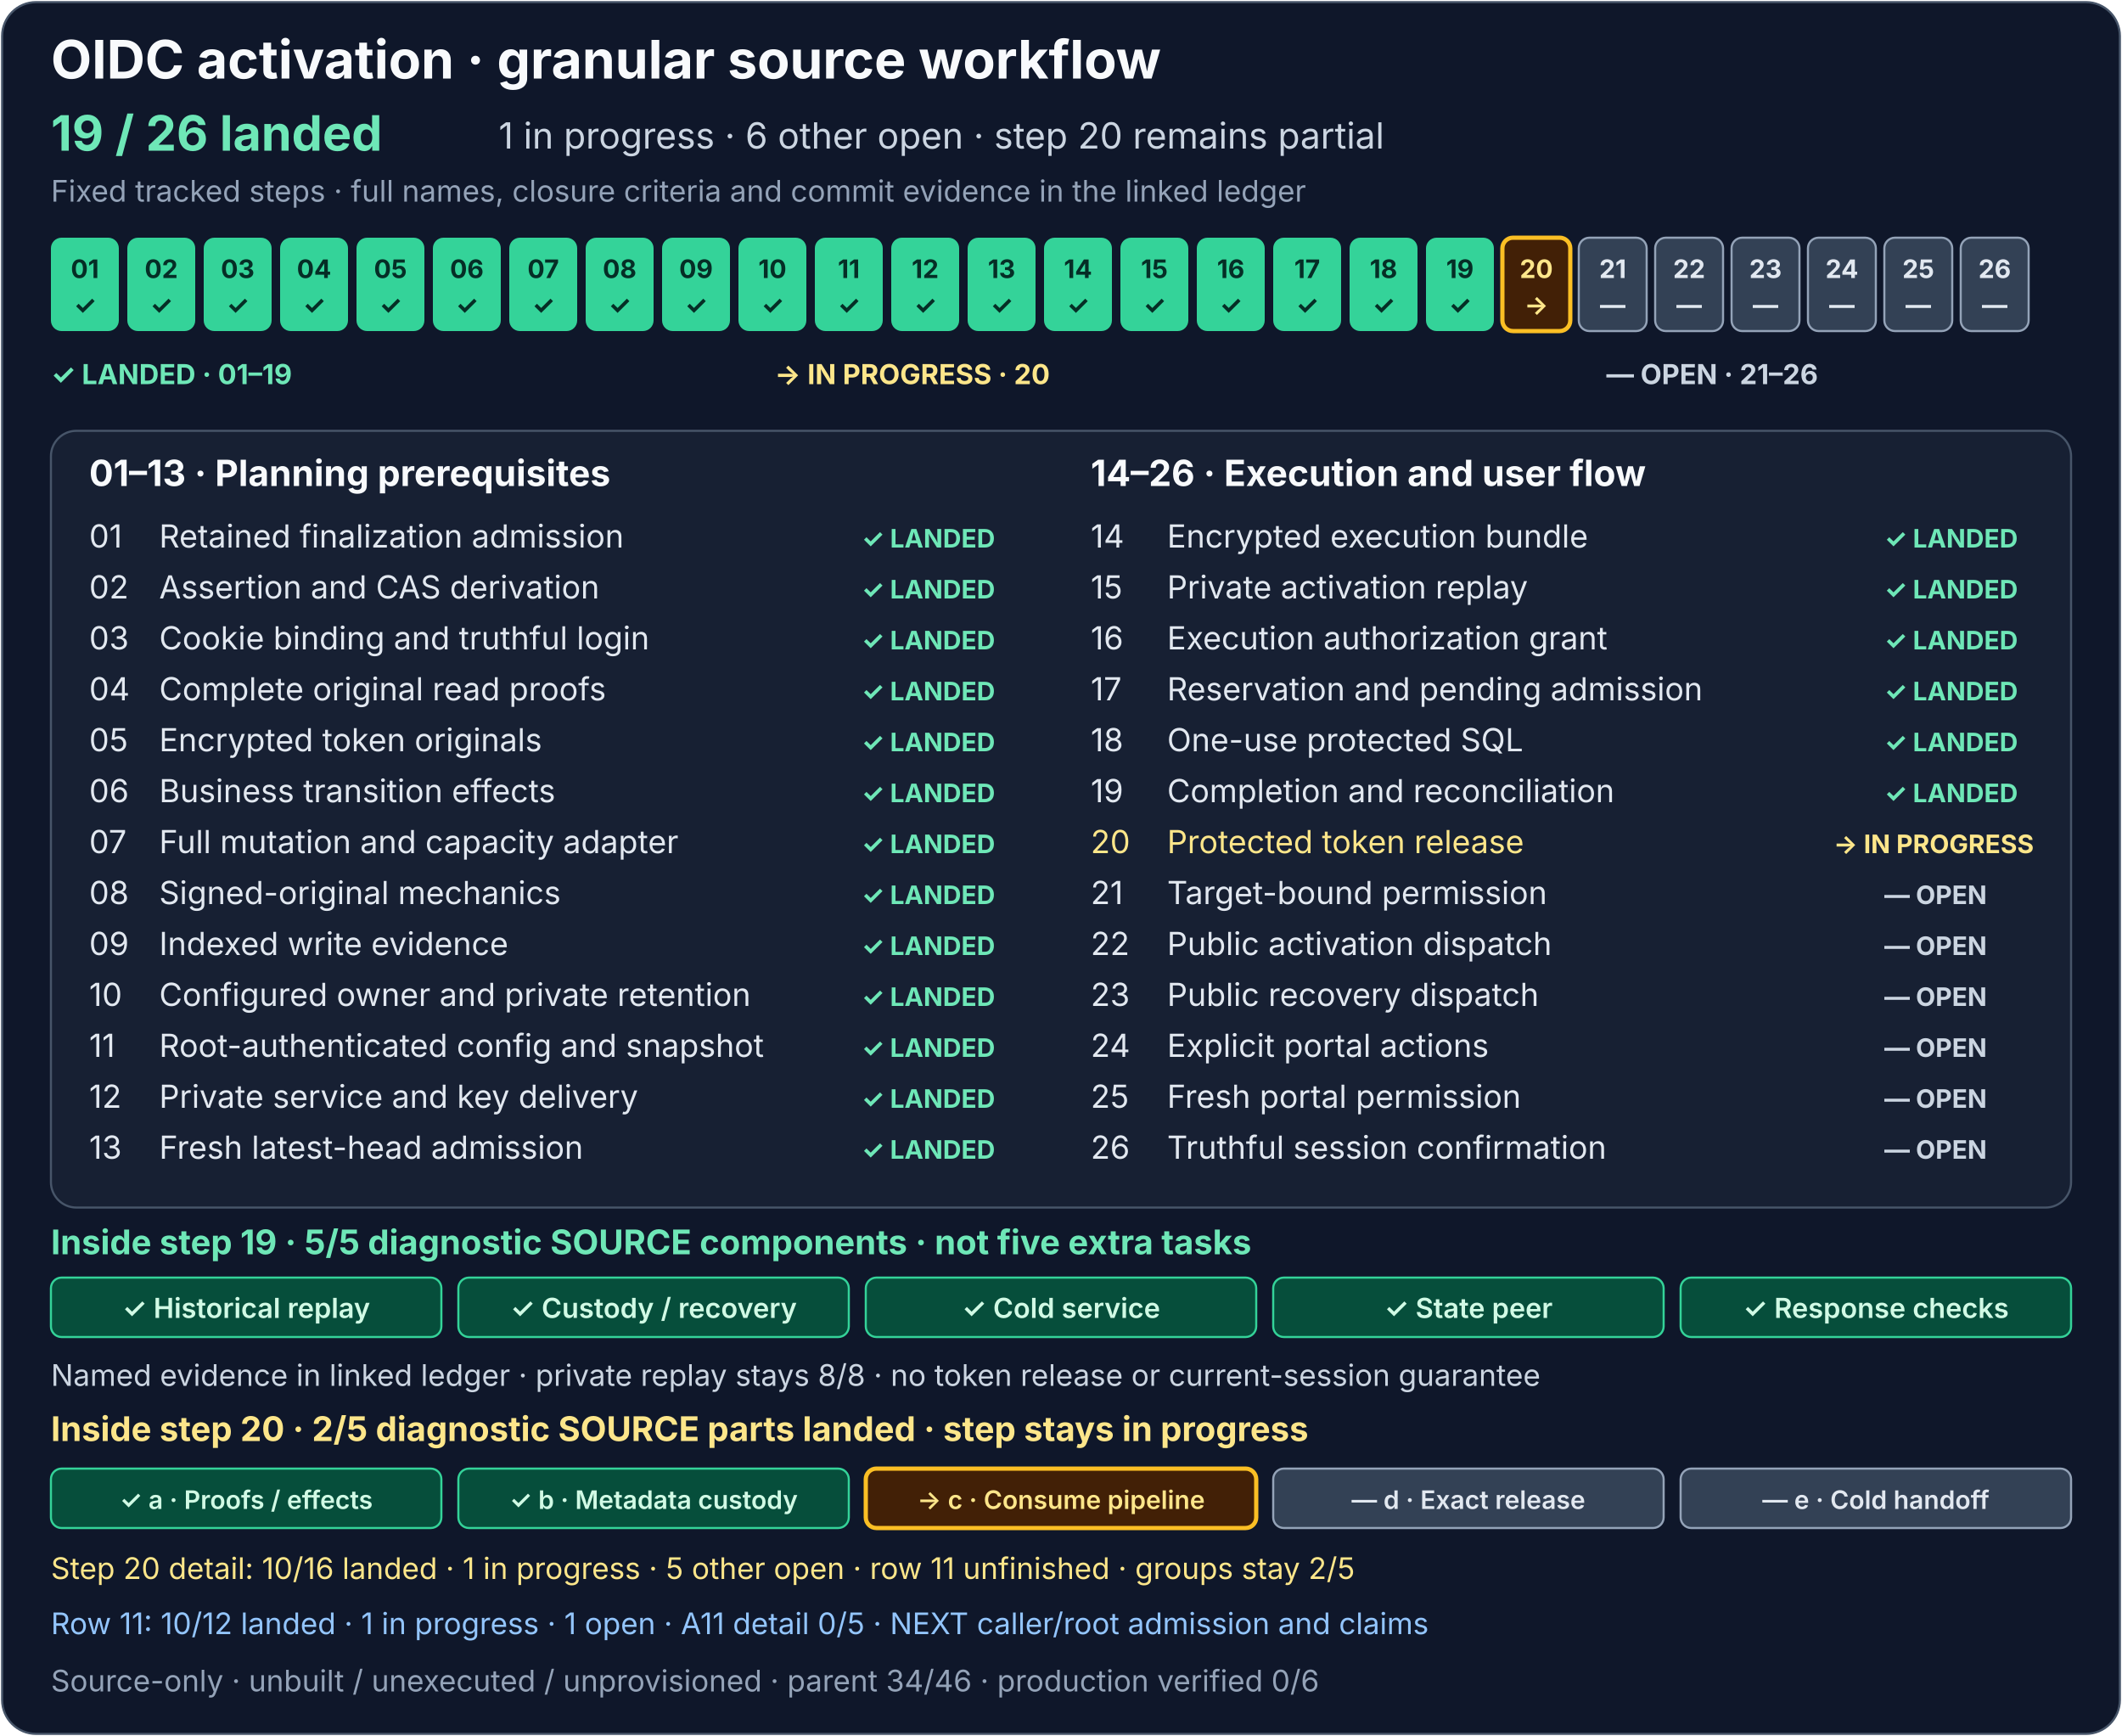
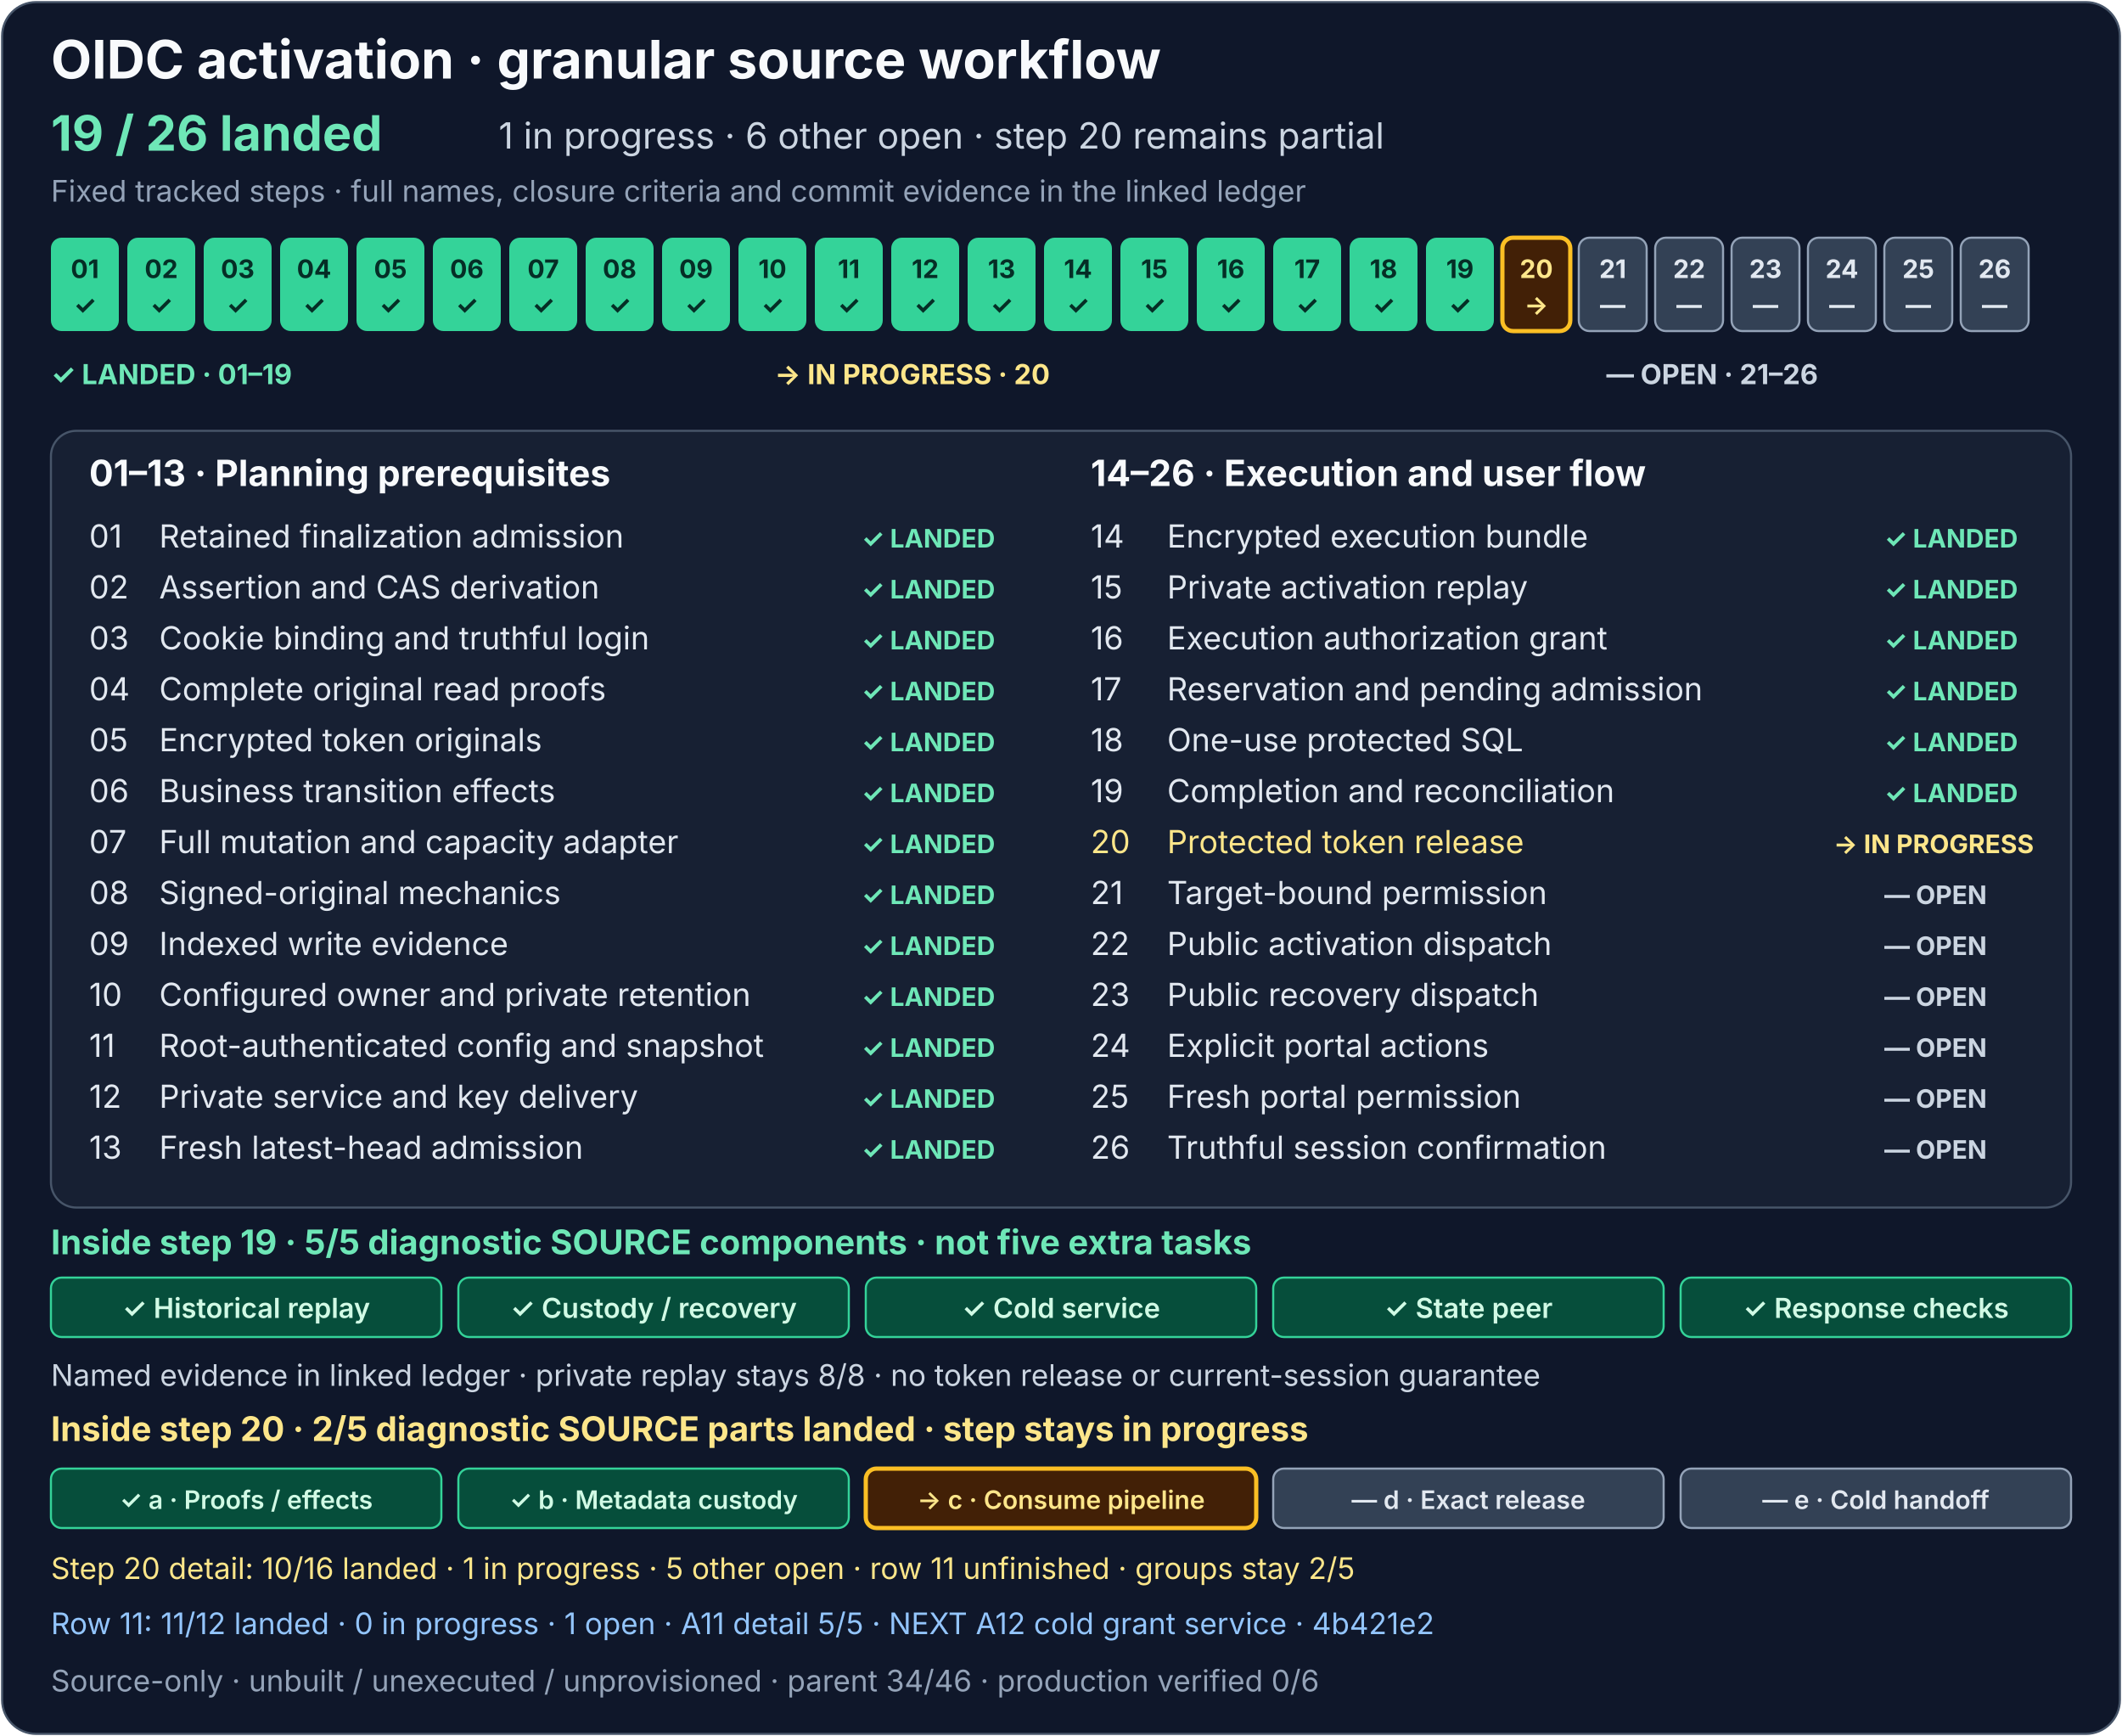
<svg xmlns="http://www.w3.org/2000/svg" width="1000" height="818" viewBox="0 0 1000 818" role="img" aria-labelledby="activation-title activation-description">
  <rect x="1" y="1" width="998" height="816" rx="16" fill="#0f172a" stroke="#475569" />
  <g font-family="system-ui, -apple-system, Segoe UI, sans-serif">
    <text x="24" y="37" fill="#f8fafc" font-size="25" font-weight="700">OIDC activation · granular source workflow</text>
    <text x="24" y="71" fill="#6ee7b7" font-size="23" font-weight="700">19 / 26 landed</text>
    <text x="235" y="70" fill="#cbd5e1" font-size="17">1 in progress · 6 other open · step 20 remains partial</text>
    <text x="24" y="95" fill="#94a3b8" font-size="14">Fixed tracked steps · full names, closure criteria and commit evidence in the linked ledger</text>
    <g font-size="12" font-weight="700" text-anchor="middle">
      <g fill="#34d399">
        <rect x="24" y="112" width="32" height="44" rx="5" />
        <rect x="60" y="112" width="32" height="44" rx="5" />
        <rect x="96" y="112" width="32" height="44" rx="5" />
        <rect x="132" y="112" width="32" height="44" rx="5" />
        <rect x="168" y="112" width="32" height="44" rx="5" />
        <rect x="204" y="112" width="32" height="44" rx="5" />
        <rect x="240" y="112" width="32" height="44" rx="5" />
        <rect x="276" y="112" width="32" height="44" rx="5" />
        <rect x="312" y="112" width="32" height="44" rx="5" />
        <rect x="348" y="112" width="32" height="44" rx="5" />
        <rect x="384" y="112" width="32" height="44" rx="5" />
        <rect x="420" y="112" width="32" height="44" rx="5" />
        <rect x="456" y="112" width="32" height="44" rx="5" />
        <rect x="492" y="112" width="32" height="44" rx="5" />
      </g>
      <rect x="528" y="112" width="32" height="44" rx="5" fill="#34d399" />
      <g fill="#334155" stroke="#94a3b8">
        <rect x="564" y="112" width="32" height="44" rx="5" fill="#34d399" stroke="none" />
        <rect x="600" y="112" width="32" height="44" rx="5" fill="#34d399" stroke="none" />
        <rect x="636" y="112" width="32" height="44" rx="5" fill="#34d399" stroke="none" />
        <rect x="672" y="112" width="32" height="44" rx="5" fill="#34d399" stroke="none" />
        <rect x="708" y="112" width="32" height="44" rx="5" fill="#422006" stroke="#fbbf24" stroke-width="2" />
        <rect x="744" y="112" width="32" height="44" rx="5" />
        <rect x="780" y="112" width="32" height="44" rx="5" />
        <rect x="816" y="112" width="32" height="44" rx="5" />
        <rect x="852" y="112" width="32" height="44" rx="5" />
        <rect x="888" y="112" width="32" height="44" rx="5" />
        <rect x="924" y="112" width="32" height="44" rx="5" />
      </g>
      <g fill="#052e26">
        <text x="40" y="131">01</text>
        <text x="76" y="131">02</text>
        <text x="112" y="131">03</text>
        <text x="148" y="131">04</text>
        <text x="184" y="131">05</text>
        <text x="220" y="131">06</text>
        <text x="256" y="131">07</text>
        <text x="292" y="131">08</text>
        <text x="328" y="131">09</text>
        <text x="364" y="131">10</text>
        <text x="400" y="131">11</text>
        <text x="436" y="131">12</text>
        <text x="472" y="131">13</text>
        <text x="508" y="131">14</text>
        <text x="40" y="148">✓</text>
        <text x="76" y="148">✓</text>
        <text x="112" y="148">✓</text>
        <text x="148" y="148">✓</text>
        <text x="184" y="148">✓</text>
        <text x="220" y="148">✓</text>
        <text x="256" y="148">✓</text>
        <text x="292" y="148">✓</text>
        <text x="328" y="148">✓</text>
        <text x="364" y="148">✓</text>
        <text x="400" y="148">✓</text>
        <text x="436" y="148">✓</text>
        <text x="472" y="148">✓</text>
        <text x="508" y="148">✓</text>
      </g>
      <g fill="#052e26">
        <text x="544" y="131">15</text>
        <text x="544" y="148">✓</text>
      </g>
      <g fill="#e2e8f0">
        <text x="580" y="131" fill="#052e26">16</text>
        <text x="616" y="131" fill="#052e26">17</text>
        <text x="652" y="131" fill="#052e26">18</text>
        <text x="688" y="131" fill="#052e26">19</text>
        <text x="724" y="131" fill="#fde68a">20</text>
        <text x="760" y="131">21</text>
        <text x="796" y="131">22</text>
        <text x="832" y="131">23</text>
        <text x="868" y="131">24</text>
        <text x="904" y="131">25</text>
        <text x="940" y="131">26</text>
        <text x="580" y="148" fill="#052e26">✓</text>
        <text x="616" y="148" fill="#052e26">✓</text>
        <text x="652" y="148" fill="#052e26">✓</text>
        <text x="688" y="148" fill="#052e26">✓</text>
        <text x="724" y="148" fill="#fde68a">→</text>
        <text x="760" y="148">—</text>
        <text x="796" y="148">—</text>
        <text x="832" y="148">—</text>
        <text x="868" y="148">—</text>
        <text x="904" y="148">—</text>
        <text x="940" y="148">—</text>
      </g>
    </g>
    <g font-size="13" font-weight="700">
      <text x="24" y="181" fill="#6ee7b7">✓ LANDED · 01–19</text>
      <text x="365" y="181" fill="#fde68a">→ IN PROGRESS · 20</text>
      <text x="757" y="181" fill="#cbd5e1">— OPEN · 21–26</text>
    </g>
    <rect x="24" y="203" width="952" height="366" rx="12" fill="#172033" stroke="#475569" />
    <text x="42" y="229" fill="#f8fafc" font-size="17" font-weight="700">01–13 · Planning prerequisites</text>
    <text x="514" y="229" fill="#f8fafc" font-size="17" font-weight="700">14–26 · Execution and user flow</text>
    <g font-size="15" fill="#e2e8f0">
      <text x="42" y="258">01</text>
      <text x="75" y="258">Retained finalization admission</text>
      <text x="42" y="282">02</text>
      <text x="75" y="282">Assertion and CAS derivation</text>
      <text x="42" y="306">03</text>
      <text x="75" y="306">Cookie binding and truthful login</text>
      <text x="42" y="330">04</text>
      <text x="75" y="330">Complete original read proofs</text>
      <text x="42" y="354">05</text>
      <text x="75" y="354">Encrypted token originals</text>
      <text x="42" y="378">06</text>
      <text x="75" y="378">Business transition effects</text>
      <text x="42" y="402">07</text>
      <text x="75" y="402">Full mutation and capacity adapter</text>
      <text x="42" y="426">08</text>
      <text x="75" y="426">Signed-original mechanics</text>
      <text x="42" y="450">09</text>
      <text x="75" y="450">Indexed write evidence</text>
      <text x="42" y="474">10</text>
      <text x="75" y="474">Configured owner and private retention</text>
      <text x="42" y="498">11</text>
      <text x="75" y="498">Root-authenticated config and snapshot</text>
      <text x="42" y="522">12</text>
      <text x="75" y="522">Private service and key delivery</text>
      <text x="42" y="546">13</text>
      <text x="75" y="546">Fresh latest-head admission</text>
      <text x="514" y="258">14</text>
      <text x="550" y="258">Encrypted execution bundle</text>
      <text x="514" y="282">15</text>
      <text x="550" y="282">Private activation replay</text>
      <text x="514" y="306">16</text>
      <text x="550" y="306">Execution authorization grant</text>
      <text x="514" y="330">17</text>
      <text x="550" y="330">Reservation and pending admission</text>
      <text x="514" y="354">18</text>
      <text x="550" y="354">One-use protected SQL</text>
      <text x="514" y="378">19</text>
      <text x="550" y="378">Completion and reconciliation</text>
      <text x="514" y="402" fill="#fde68a">20</text>
      <text x="550" y="402" fill="#fde68a">Protected token release</text>
      <text x="514" y="426">21</text>
      <text x="550" y="426">Target-bound permission</text>
      <text x="514" y="450">22</text>
      <text x="550" y="450">Public activation dispatch</text>
      <text x="514" y="474">23</text>
      <text x="550" y="474">Public recovery dispatch</text>
      <text x="514" y="498">24</text>
      <text x="550" y="498">Explicit portal actions</text>
      <text x="514" y="522">25</text>
      <text x="550" y="522">Fresh portal permission</text>
      <text x="514" y="546">26</text>
      <text x="550" y="546">Truthful session confirmation</text>
    </g>
    <g font-size="12" font-weight="700" fill="#6ee7b7">
      <text x="406" y="258">✓ LANDED</text>
      <text x="406" y="282">✓ LANDED</text>
      <text x="406" y="306">✓ LANDED</text>
      <text x="406" y="330">✓ LANDED</text>
      <text x="406" y="354">✓ LANDED</text>
      <text x="406" y="378">✓ LANDED</text>
      <text x="406" y="402">✓ LANDED</text>
      <text x="406" y="426">✓ LANDED</text>
      <text x="406" y="450">✓ LANDED</text>
      <text x="406" y="474">✓ LANDED</text>
      <text x="406" y="498">✓ LANDED</text>
      <text x="406" y="522">✓ LANDED</text>
      <text x="406" y="546">✓ LANDED</text>
      <text x="888" y="258">✓ LANDED</text>
      <text x="888" y="282">✓ LANDED</text>
      <text x="888" y="306">✓ LANDED</text>
      <text x="888" y="330">✓ LANDED</text>
      <text x="888" y="354">✓ LANDED</text>
      <text x="888" y="378">✓ LANDED</text>
      <text x="864" y="402" fill="#fde68a">→ IN PROGRESS</text>
      <text x="888" y="426" fill="#cbd5e1">— OPEN</text>
      <text x="888" y="450" fill="#cbd5e1">— OPEN</text>
      <text x="888" y="474" fill="#cbd5e1">— OPEN</text>
      <text x="888" y="498" fill="#cbd5e1">— OPEN</text>
      <text x="888" y="522" fill="#cbd5e1">— OPEN</text>
      <text x="888" y="546" fill="#cbd5e1">— OPEN</text>
    </g>
    <text x="24" y="591" fill="#6ee7b7" font-size="16" font-weight="700">Inside step 19 · 5/5 diagnostic SOURCE components · not five extra tasks</text>
    <g fill="#064e3b" stroke="#34d399">
      <rect x="24" y="602" width="184" height="28" rx="5" />
      <rect x="216" y="602" width="184" height="28" rx="5" />
      <rect x="408" y="602" width="184" height="28" rx="5" />
      <rect x="600" y="602" width="184" height="28" rx="5" />
      <rect x="792" y="602" width="184" height="28" rx="5" />
    </g>
    <g fill="#d1fae5" font-size="13" font-weight="600" text-anchor="middle">
      <text x="116" y="621">✓ Historical replay</text>
      <text x="308" y="621">✓ Custody / recovery</text>
      <text x="500" y="621">✓ Cold service</text>
      <text x="692" y="621">✓ State peer</text>
      <text x="884" y="621">✓ Response checks</text>
    </g>
    <text x="24" y="653" fill="#cbd5e1" font-size="14">Named evidence in linked ledger · private replay stays 8/8 · no token release or current-session guarantee</text>
    <text x="24" y="679" fill="#fde68a" font-size="16" font-weight="700">Inside step 20 · 2/5 diagnostic SOURCE parts landed · step stays in progress</text>
    <g>
      <rect x="24" y="692" width="184" height="28" rx="5" fill="#064e3b" stroke="#34d399" />
      <rect x="216" y="692" width="184" height="28" rx="5" fill="#064e3b" stroke="#34d399" />
      <rect x="408" y="692" width="184" height="28" rx="5" fill="#422006" stroke="#fbbf24" stroke-width="2" />
      <rect x="600" y="692" width="184" height="28" rx="5" fill="#334155" stroke="#94a3b8" />
      <rect x="792" y="692" width="184" height="28" rx="5" fill="#334155" stroke="#94a3b8" />
    </g>
    <g font-size="12" font-weight="600" text-anchor="middle">
      <text x="116" y="711" fill="#d1fae5">✓ a · Proofs / effects</text>
      <text x="308" y="711" fill="#d1fae5">✓ b · Metadata custody</text>
      <text x="500" y="711" fill="#fde68a">→ c · Consume pipeline</text>
      <text x="692" y="711" fill="#e2e8f0">— d · Exact release</text>
      <text x="884" y="711" fill="#e2e8f0">— e · Cold handoff</text>
    </g>
    <text x="24" y="744" fill="#fde68a" font-size="14">Step 20 detail: 10/16 landed · 1 in progress · 5 other open · row 11 unfinished · groups stay 2/5</text>
-     <text x="24" y="770" fill="#93c5fd" font-size="14">Row 11: 10/12 landed · 1 in progress · 1 open · A11 detail 0/5 · NEXT caller/root admission and claims</text>
+     <text x="24" y="770" fill="#93c5fd" font-size="14">Row 11: 11/12 landed · 0 in progress · 1 open · A11 detail 5/5 · NEXT A12 cold grant service · 4b421e2</text>
    <text x="24" y="797" fill="#94a3b8" font-size="14">Source-only · unbuilt / unexecuted / unprovisioned · parent 34/46 · production verified 0/6</text>
  </g>
</svg>
